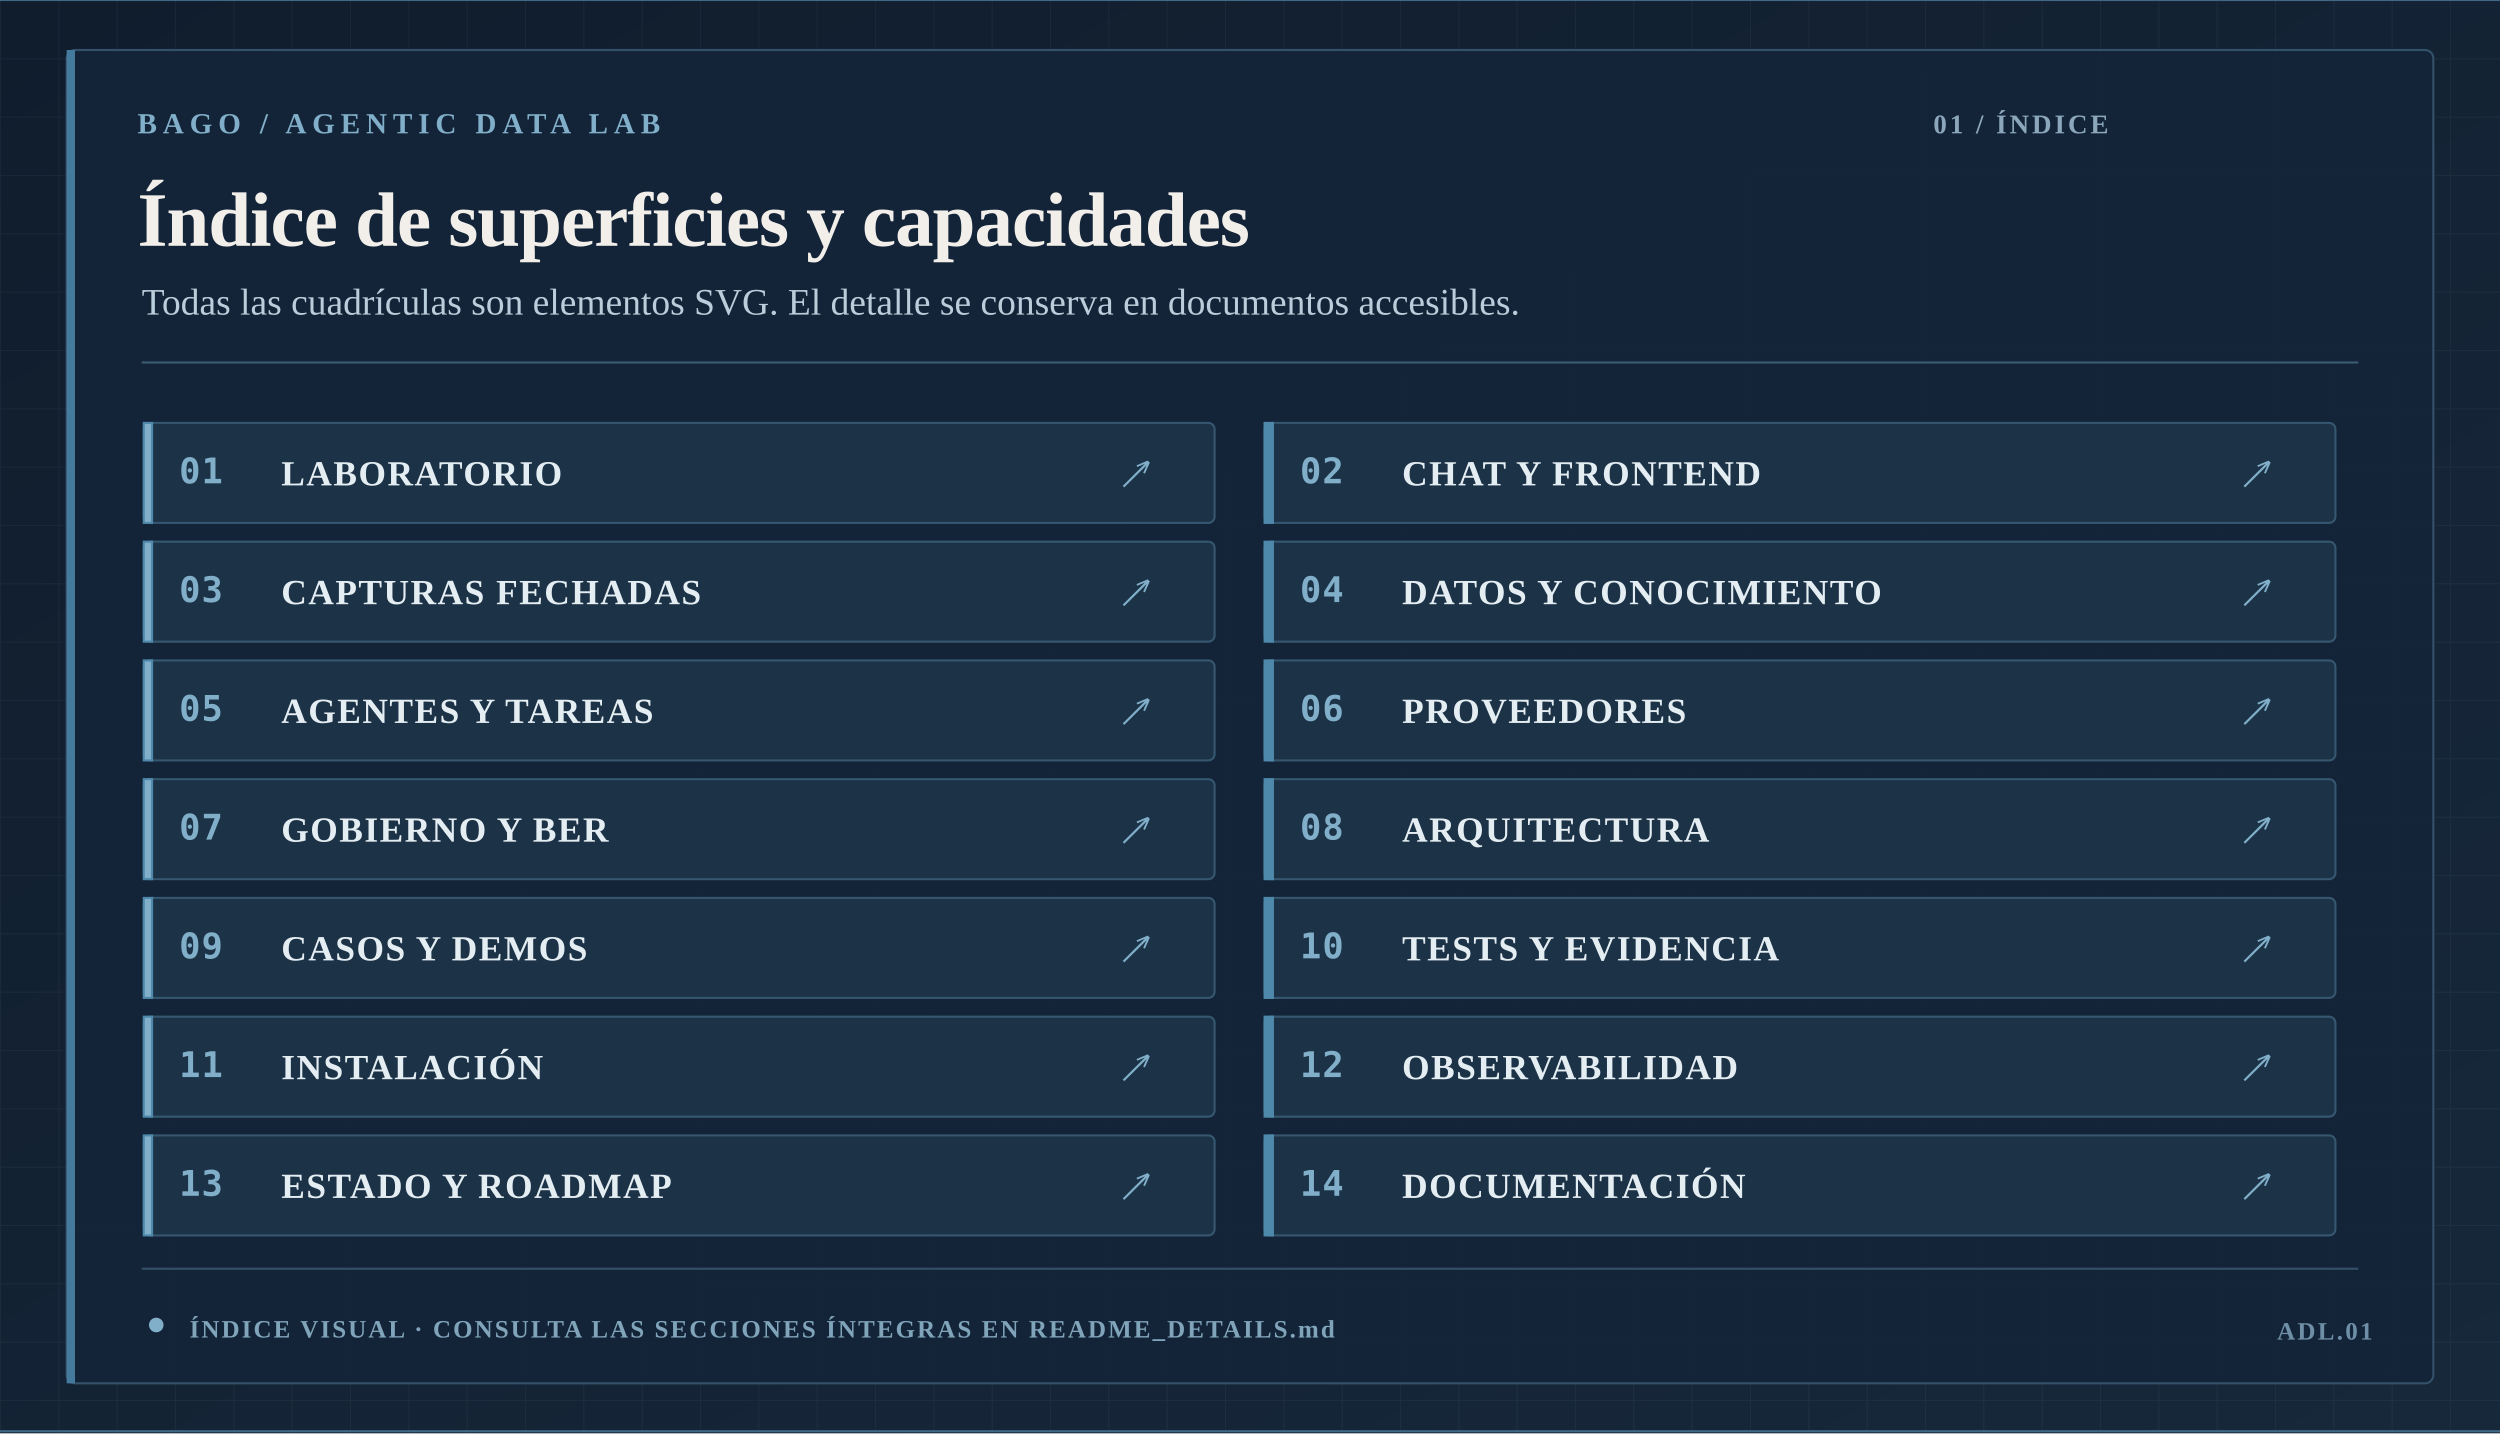
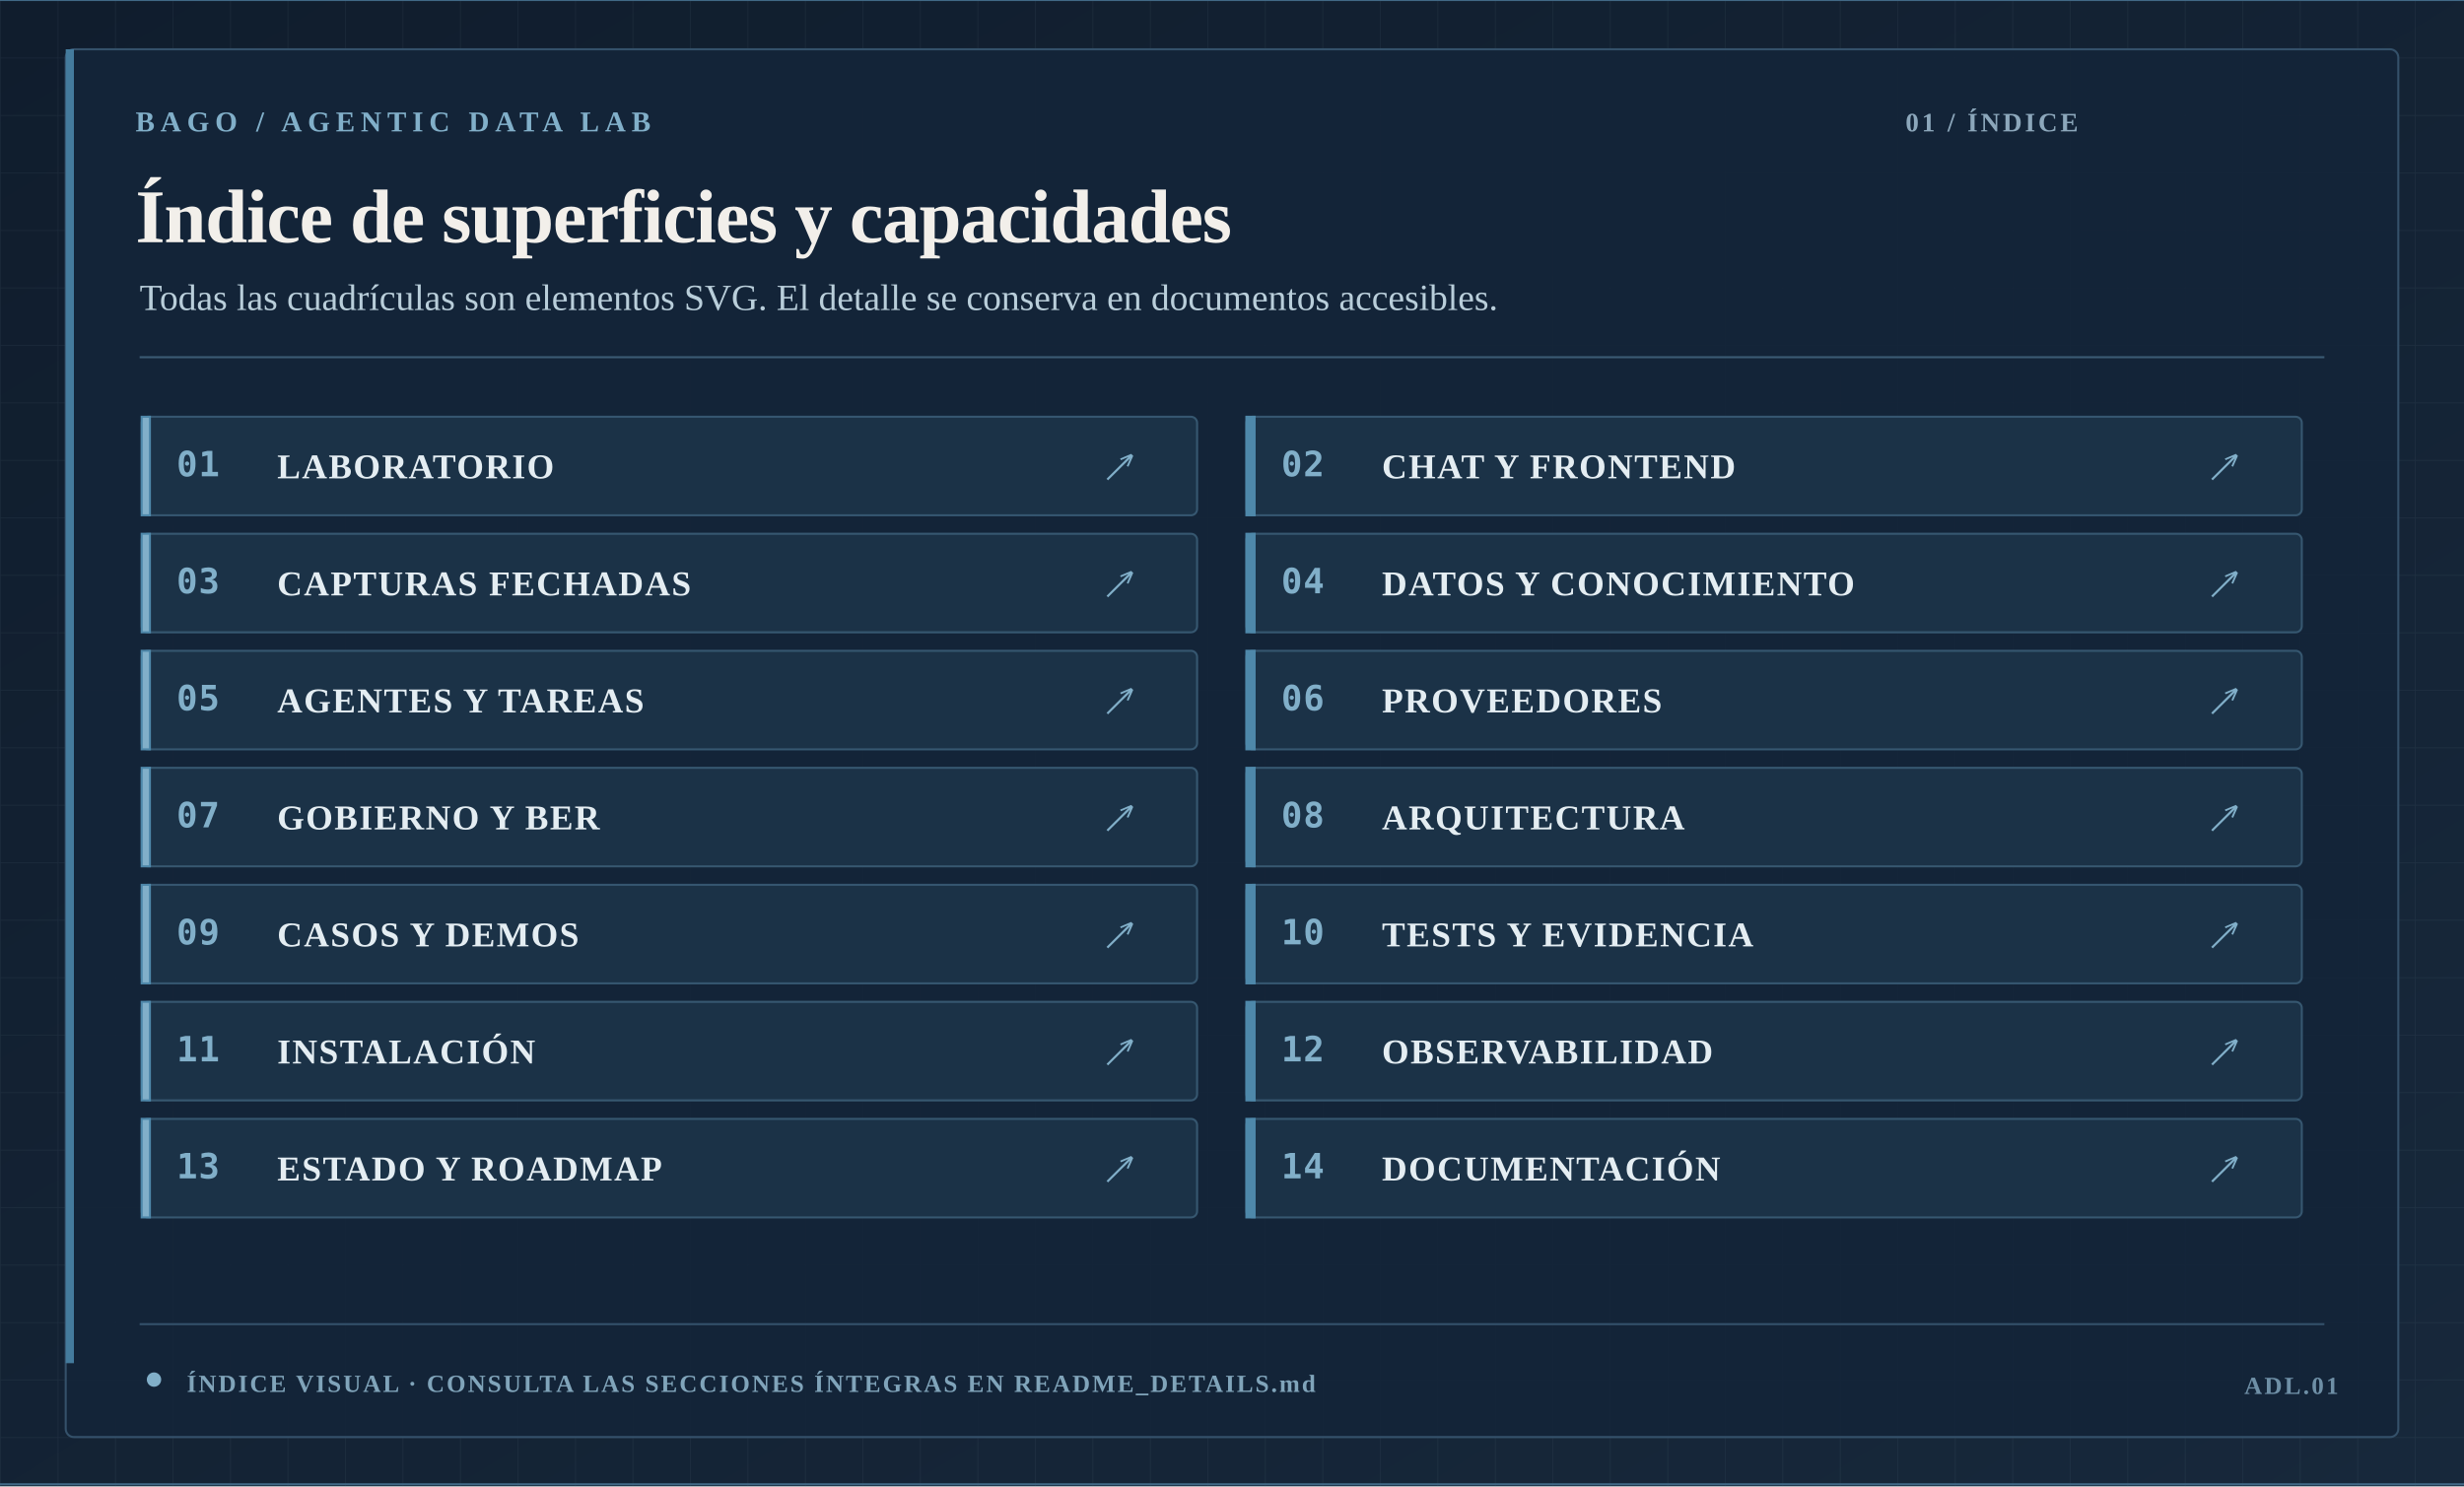
- <svg xmlns="http://www.w3.org/2000/svg" width="1200" height="688" viewBox="0 0 1200 688" role="img" aria-labelledby="ttl des">
+ <svg xmlns="http://www.w3.org/2000/svg" width="1200" height="724" viewBox="0 0 1200 724" role="img" aria-labelledby="ttl des">
  <defs>
    <linearGradient id="bg" x1="0" x2="1" y1="0" y2="1">
      <stop stop-color="#101d2d" />
      <stop offset="1" stop-color="#17283b" />
    </linearGradient>
    <pattern id="micro" width="28" height="28" patternUnits="userSpaceOnUse">
      <path d="M28 0H0V28" fill="none" stroke="#7C9CB3" stroke-opacity=".10" stroke-width=".7" />
    </pattern>
  </defs>
-   <rect width="1200" height="688" fill="url(#bg)" />
-   <rect width="1200" height="688" fill="url(#micro)" />
-   <path d="M0 0H1200M0 687H1200" stroke="#416986" stroke-width="1" />
-   <rect x="32" y="24" width="1136" height="640" rx="4" fill="#142539" fill-opacity=".94" stroke="#34516A" />
+   <rect width="1200" height="724" fill="url(#bg)" />
+   <rect width="1200" height="724" fill="url(#micro)" />
+   <path d="M0 0H1200M0 723H1200" stroke="#416986" stroke-width="1" />
+   <rect x="32" y="24" width="1136" height="676" rx="4" fill="#142539" fill-opacity=".94" stroke="#34516A" />
  <rect x="32" y="24" width="4" height="640" fill="#447B9D" />
  <text x="66" y="64" fill="#81AFC9" font-size="14" font-weight="750" letter-spacing="2.8">BAGO   /   AGENTIC DATA LAB</text>
  <text x="928" y="64" fill="#8CA7BB" font-size="13" font-weight="650" letter-spacing="1.4">01  /  ÍNDICE</text>
  <text x="66" y="118" fill="#F2EFEA" font-size="37" font-weight="650" letter-spacing="-0.5">Índice de superficies y capacidades</text>
  <text x="68" y="151" fill="#B9CEDA" font-size="18" font-weight="400" letter-spacing="0">Todas las cuadrículas son elementos SVG. El detalle se conserva en documentos accesibles.</text>
  <path d="M68 174L1132 174" stroke="#3B5B74" stroke-width="1" fill="none" />
  <rect x="69" y="203" width="514" height="48" rx="3" fill="#1B3247" stroke="#365770" stroke-width="1" />
  <rect x="69" y="203" width="4" height="48" rx="0" fill="#81AFC9" stroke="#4E88AA" stroke-width="1" />
  <text x="86" y="232" fill="#81AFC9" font-size="17" font-weight="750" letter-spacing="0.5" font-family="Consolas,monospace">01</text>
  <text x="135" y="233" fill="#E4EDF2" font-size="17" font-weight="650" letter-spacing="0.7">LABORATORIO</text>
  <text x="539" y="233" fill="#81AFC9" font-size="18" font-weight="450" letter-spacing="0">↗</text>
  <rect x="607" y="203" width="514" height="48" rx="3" fill="#1B3247" stroke="#365770" stroke-width="1" />
  <rect x="607" y="203" width="4" height="48" rx="0" fill="#4E88AA" stroke="#4E88AA" stroke-width="1" />
  <text x="624" y="232" fill="#81AFC9" font-size="17" font-weight="750" letter-spacing="0.5" font-family="Consolas,monospace">02</text>
  <text x="673" y="233" fill="#E4EDF2" font-size="17" font-weight="650" letter-spacing="0.7">CHAT Y FRONTEND</text>
  <text x="1077" y="233" fill="#81AFC9" font-size="18" font-weight="450" letter-spacing="0">↗</text>
  <rect x="69" y="260" width="514" height="48" rx="3" fill="#1B3247" stroke="#365770" stroke-width="1" />
  <rect x="69" y="260" width="4" height="48" rx="0" fill="#81AFC9" stroke="#4E88AA" stroke-width="1" />
  <text x="86" y="289" fill="#81AFC9" font-size="17" font-weight="750" letter-spacing="0.5" font-family="Consolas,monospace">03</text>
  <text x="135" y="290" fill="#E4EDF2" font-size="17" font-weight="650" letter-spacing="0.7">CAPTURAS FECHADAS</text>
  <text x="539" y="290" fill="#81AFC9" font-size="18" font-weight="450" letter-spacing="0">↗</text>
  <rect x="607" y="260" width="514" height="48" rx="3" fill="#1B3247" stroke="#365770" stroke-width="1" />
  <rect x="607" y="260" width="4" height="48" rx="0" fill="#4E88AA" stroke="#4E88AA" stroke-width="1" />
  <text x="624" y="289" fill="#81AFC9" font-size="17" font-weight="750" letter-spacing="0.5" font-family="Consolas,monospace">04</text>
  <text x="673" y="290" fill="#E4EDF2" font-size="17" font-weight="650" letter-spacing="0.7">DATOS Y CONOCIMIENTO</text>
  <text x="1077" y="290" fill="#81AFC9" font-size="18" font-weight="450" letter-spacing="0">↗</text>
  <rect x="69" y="317" width="514" height="48" rx="3" fill="#1B3247" stroke="#365770" stroke-width="1" />
  <rect x="69" y="317" width="4" height="48" rx="0" fill="#81AFC9" stroke="#4E88AA" stroke-width="1" />
  <text x="86" y="346" fill="#81AFC9" font-size="17" font-weight="750" letter-spacing="0.5" font-family="Consolas,monospace">05</text>
  <text x="135" y="347" fill="#E4EDF2" font-size="17" font-weight="650" letter-spacing="0.7">AGENTES Y TAREAS</text>
  <text x="539" y="347" fill="#81AFC9" font-size="18" font-weight="450" letter-spacing="0">↗</text>
  <rect x="607" y="317" width="514" height="48" rx="3" fill="#1B3247" stroke="#365770" stroke-width="1" />
  <rect x="607" y="317" width="4" height="48" rx="0" fill="#4E88AA" stroke="#4E88AA" stroke-width="1" />
  <text x="624" y="346" fill="#81AFC9" font-size="17" font-weight="750" letter-spacing="0.5" font-family="Consolas,monospace">06</text>
  <text x="673" y="347" fill="#E4EDF2" font-size="17" font-weight="650" letter-spacing="0.7">PROVEEDORES</text>
  <text x="1077" y="347" fill="#81AFC9" font-size="18" font-weight="450" letter-spacing="0">↗</text>
  <rect x="69" y="374" width="514" height="48" rx="3" fill="#1B3247" stroke="#365770" stroke-width="1" />
  <rect x="69" y="374" width="4" height="48" rx="0" fill="#81AFC9" stroke="#4E88AA" stroke-width="1" />
  <text x="86" y="403" fill="#81AFC9" font-size="17" font-weight="750" letter-spacing="0.5" font-family="Consolas,monospace">07</text>
  <text x="135" y="404" fill="#E4EDF2" font-size="17" font-weight="650" letter-spacing="0.7">GOBIERNO Y BER</text>
  <text x="539" y="404" fill="#81AFC9" font-size="18" font-weight="450" letter-spacing="0">↗</text>
  <rect x="607" y="374" width="514" height="48" rx="3" fill="#1B3247" stroke="#365770" stroke-width="1" />
  <rect x="607" y="374" width="4" height="48" rx="0" fill="#4E88AA" stroke="#4E88AA" stroke-width="1" />
  <text x="624" y="403" fill="#81AFC9" font-size="17" font-weight="750" letter-spacing="0.5" font-family="Consolas,monospace">08</text>
  <text x="673" y="404" fill="#E4EDF2" font-size="17" font-weight="650" letter-spacing="0.7">ARQUITECTURA</text>
  <text x="1077" y="404" fill="#81AFC9" font-size="18" font-weight="450" letter-spacing="0">↗</text>
  <rect x="69" y="431" width="514" height="48" rx="3" fill="#1B3247" stroke="#365770" stroke-width="1" />
  <rect x="69" y="431" width="4" height="48" rx="0" fill="#81AFC9" stroke="#4E88AA" stroke-width="1" />
  <text x="86" y="460" fill="#81AFC9" font-size="17" font-weight="750" letter-spacing="0.5" font-family="Consolas,monospace">09</text>
  <text x="135" y="461" fill="#E4EDF2" font-size="17" font-weight="650" letter-spacing="0.7">CASOS Y DEMOS</text>
  <text x="539" y="461" fill="#81AFC9" font-size="18" font-weight="450" letter-spacing="0">↗</text>
  <rect x="607" y="431" width="514" height="48" rx="3" fill="#1B3247" stroke="#365770" stroke-width="1" />
  <rect x="607" y="431" width="4" height="48" rx="0" fill="#4E88AA" stroke="#4E88AA" stroke-width="1" />
  <text x="624" y="460" fill="#81AFC9" font-size="17" font-weight="750" letter-spacing="0.5" font-family="Consolas,monospace">10</text>
  <text x="673" y="461" fill="#E4EDF2" font-size="17" font-weight="650" letter-spacing="0.7">TESTS Y EVIDENCIA</text>
  <text x="1077" y="461" fill="#81AFC9" font-size="18" font-weight="450" letter-spacing="0">↗</text>
  <rect x="69" y="488" width="514" height="48" rx="3" fill="#1B3247" stroke="#365770" stroke-width="1" />
  <rect x="69" y="488" width="4" height="48" rx="0" fill="#81AFC9" stroke="#4E88AA" stroke-width="1" />
  <text x="86" y="517" fill="#81AFC9" font-size="17" font-weight="750" letter-spacing="0.5" font-family="Consolas,monospace">11</text>
  <text x="135" y="518" fill="#E4EDF2" font-size="17" font-weight="650" letter-spacing="0.7">INSTALACIÓN</text>
  <text x="539" y="518" fill="#81AFC9" font-size="18" font-weight="450" letter-spacing="0">↗</text>
  <rect x="607" y="488" width="514" height="48" rx="3" fill="#1B3247" stroke="#365770" stroke-width="1" />
  <rect x="607" y="488" width="4" height="48" rx="0" fill="#4E88AA" stroke="#4E88AA" stroke-width="1" />
  <text x="624" y="517" fill="#81AFC9" font-size="17" font-weight="750" letter-spacing="0.5" font-family="Consolas,monospace">12</text>
  <text x="673" y="518" fill="#E4EDF2" font-size="17" font-weight="650" letter-spacing="0.7">OBSERVABILIDAD</text>
  <text x="1077" y="518" fill="#81AFC9" font-size="18" font-weight="450" letter-spacing="0">↗</text>
  <rect x="69" y="545" width="514" height="48" rx="3" fill="#1B3247" stroke="#365770" stroke-width="1" />
  <rect x="69" y="545" width="4" height="48" rx="0" fill="#81AFC9" stroke="#4E88AA" stroke-width="1" />
  <text x="86" y="574" fill="#81AFC9" font-size="17" font-weight="750" letter-spacing="0.5" font-family="Consolas,monospace">13</text>
  <text x="135" y="575" fill="#E4EDF2" font-size="17" font-weight="650" letter-spacing="0.7">ESTADO Y ROADMAP</text>
  <text x="539" y="575" fill="#81AFC9" font-size="18" font-weight="450" letter-spacing="0">↗</text>
  <rect x="607" y="545" width="514" height="48" rx="3" fill="#1B3247" stroke="#365770" stroke-width="1" />
  <rect x="607" y="545" width="4" height="48" rx="0" fill="#4E88AA" stroke="#4E88AA" stroke-width="1" />
  <text x="624" y="574" fill="#81AFC9" font-size="17" font-weight="750" letter-spacing="0.5" font-family="Consolas,monospace">14</text>
  <text x="673" y="575" fill="#E4EDF2" font-size="17" font-weight="650" letter-spacing="0.7">DOCUMENTACIÓN</text>
  <text x="1077" y="575" fill="#81AFC9" font-size="18" font-weight="450" letter-spacing="0">↗</text>
-   <path d="M68 609L1132 609" stroke="#33506A" stroke-width="1" fill="none" />
-   <circle cx="75" cy="636" r="3.5" fill="#81AFC9" />
-   <text x="91" y="642" fill="#80A4BA" font-size="12" font-weight="650" letter-spacing="1">ÍNDICE VISUAL · CONSULTA LAS SECCIONES ÍNTEGRAS EN README_DETAILS.md</text>
-   <text x="1093" y="643" fill="#6E8FA6" font-size="12" font-weight="650" letter-spacing="1.1">ADL.01</text>
+   <path d="M68 645L1132 645" stroke="#33506A" stroke-width="1" fill="none" />
+   <circle cx="75" cy="672" r="3.5" fill="#81AFC9" />
+   <text x="91" y="678" fill="#80A4BA" font-size="12" font-weight="650" letter-spacing="1">ÍNDICE VISUAL · CONSULTA LAS SECCIONES ÍNTEGRAS EN README_DETAILS.md</text>
+   <text x="1093" y="679" fill="#6E8FA6" font-size="12" font-weight="650" letter-spacing="1.1">ADL.01</text>
</svg>
